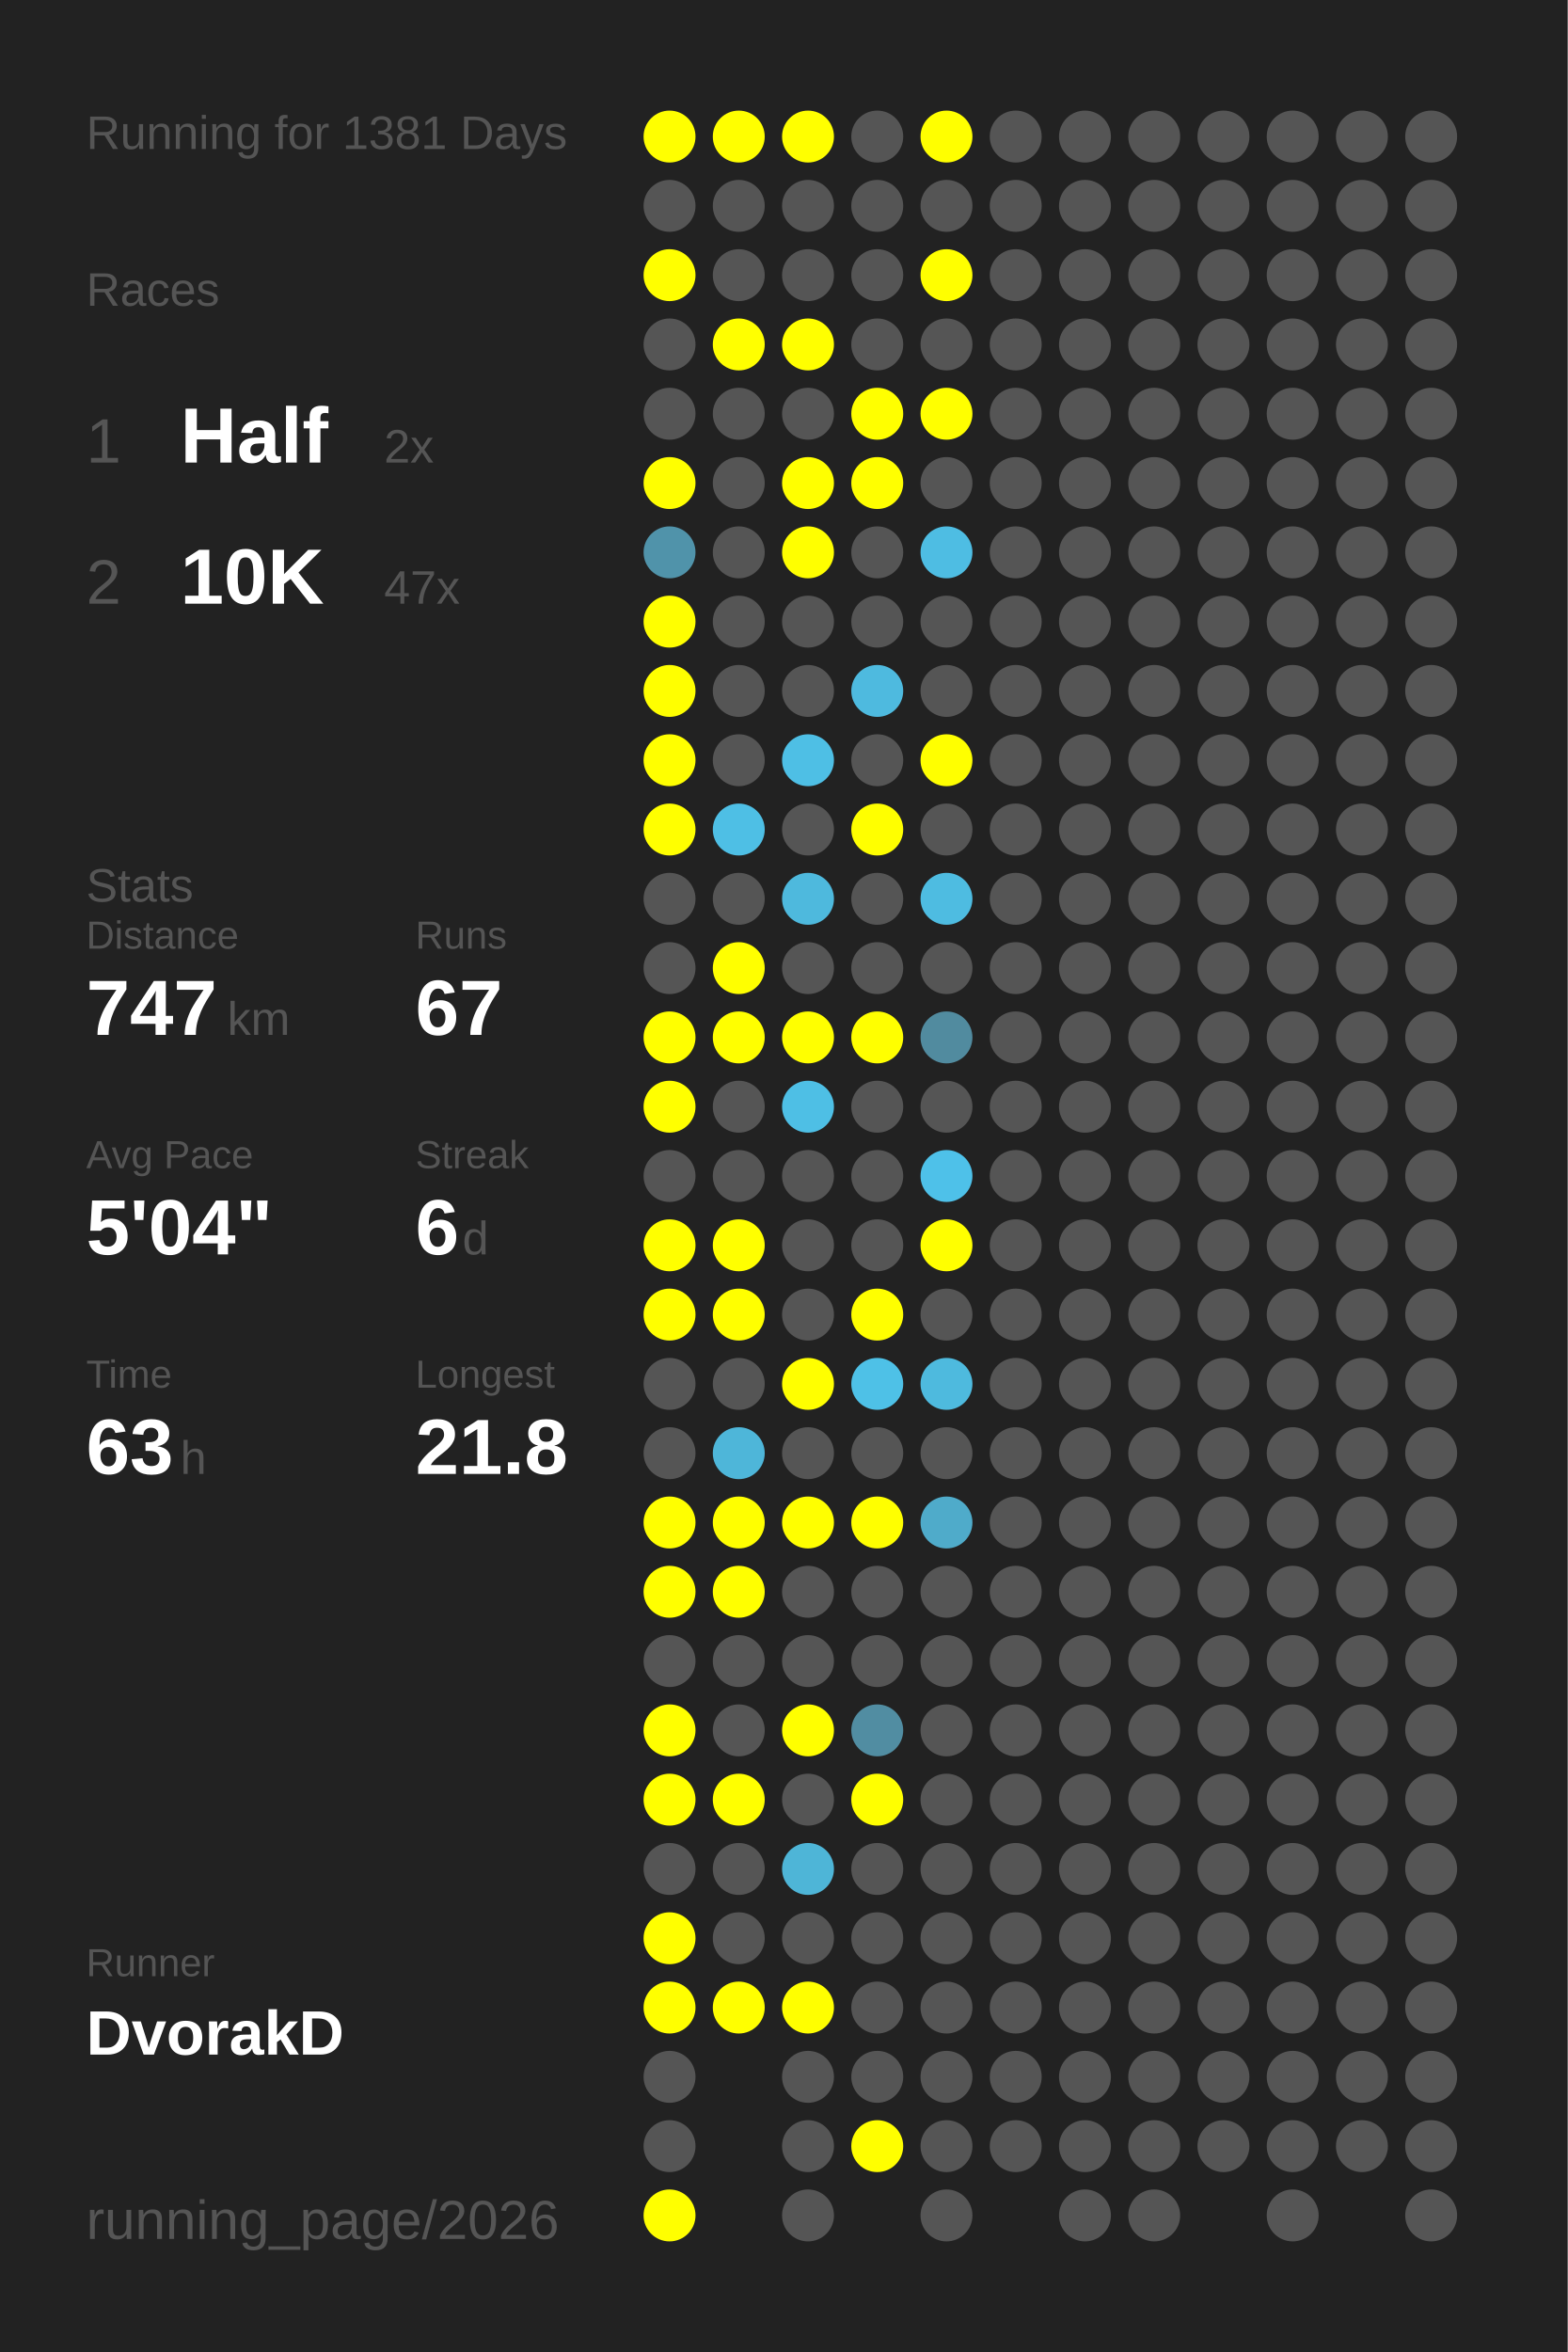
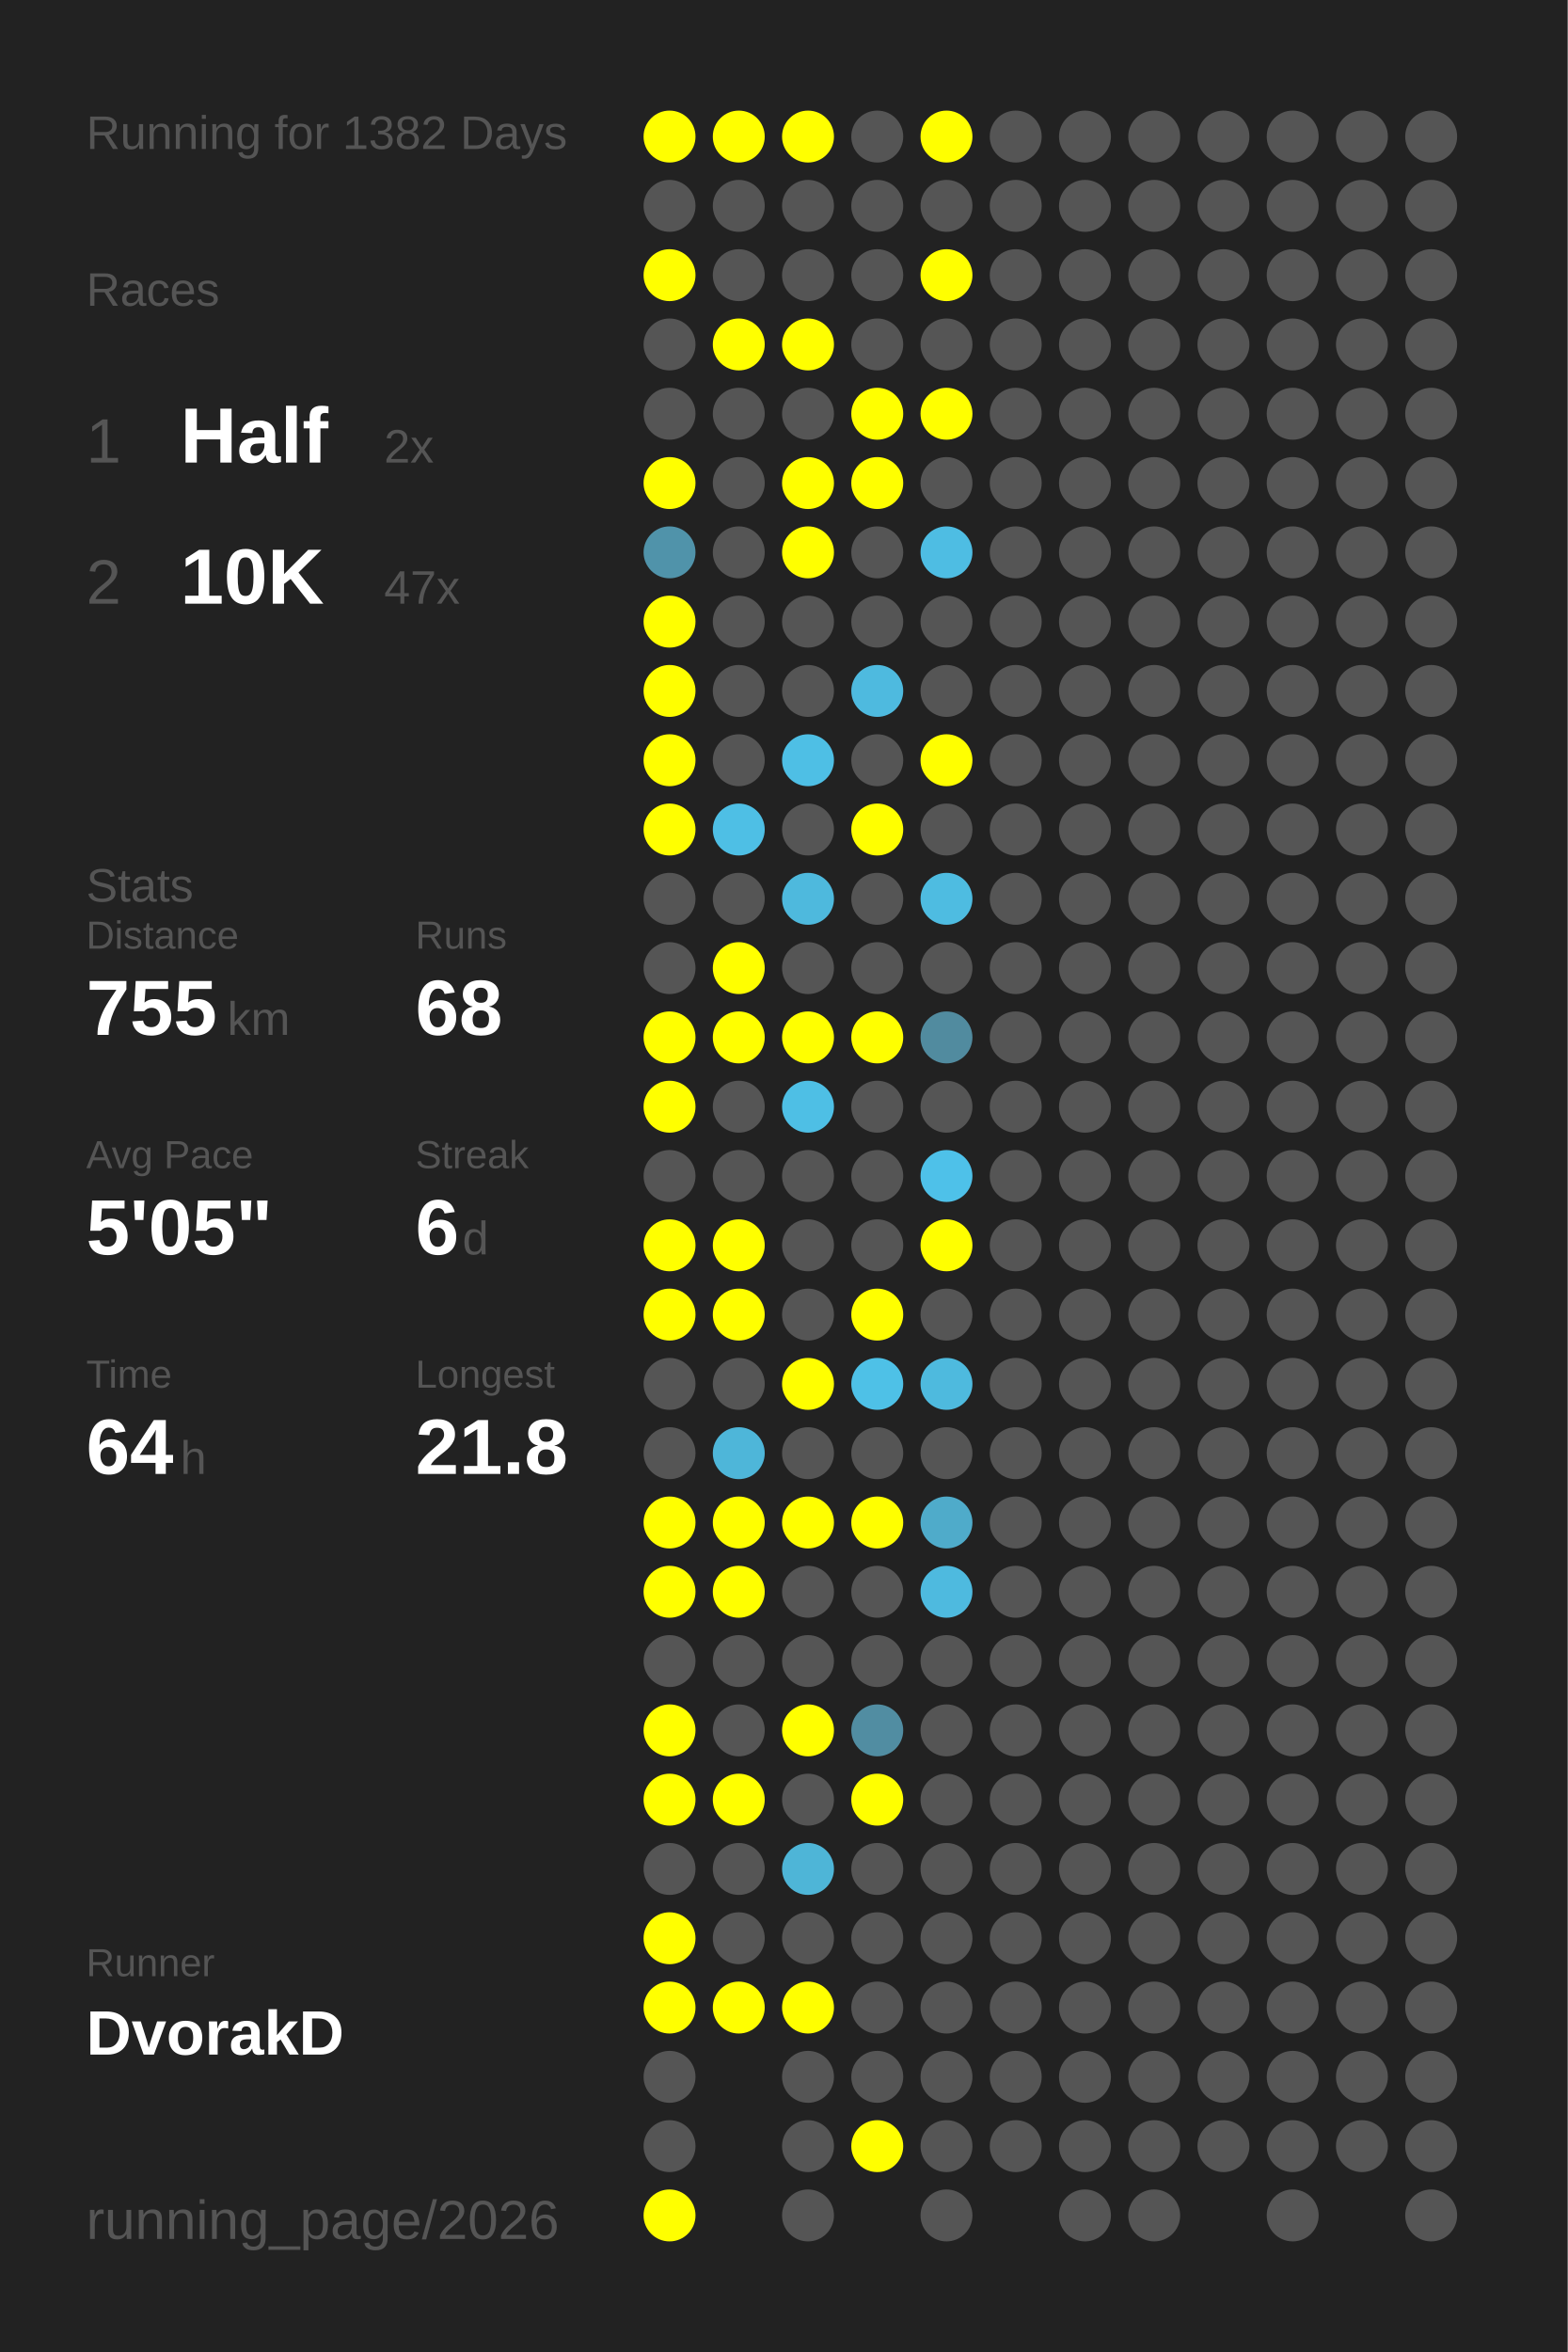
<svg xmlns="http://www.w3.org/2000/svg" baseProfile="full" height="300mm" version="1.1" viewBox="0,0,200,300" width="200mm">
  <defs />
  <rect fill="#222222" height="300" width="200" x="0" y="0" />
-   <text fill="#555555" style="font-size:6px; font-family:Arial;" x="11" y="19">Running for 1381 Days</text>
+   <text fill="#555555" style="font-size:6px; font-family:Arial;" x="11" y="19">Running for 1382 Days</text>
  <text fill="#555555" style="font-size:6px; font-family:Arial;" x="11" y="39">Races</text>
  <text fill="#555555" style="font-size:8px; font-family:Arial;" x="11" y="59">1</text>
  <text fill="#FFFFFF" style="font-size:10px; font-family:Arial; font-weight:bold;" x="23" y="59">Half</text>
  <text fill="#555555" style="font-size:6px; font-family:Arial;" x="49" y="59">2x</text>
  <text fill="#555555" style="font-size:8px; font-family:Arial;" x="11" y="77">2</text>
  <text fill="#FFFFFF" style="font-size:10px; font-family:Arial; font-weight:bold;" x="23" y="77">10K</text>
  <text fill="#555555" style="font-size:6px; font-family:Arial;" x="49" y="77">47x</text>
  <text fill="#555555" style="font-size:6px; font-family:Arial;" x="11" y="115">Stats</text>
  <text fill="#555555" style="font-size:5px; font-family:Arial;" x="11" y="121">Distance</text>
-   <text fill="#FFFFFF" style="font-size:10px; font-family:Arial; font-weight:bold;" x="11" y="132">747</text>
+   <text fill="#FFFFFF" style="font-size:10px; font-family:Arial; font-weight:bold;" x="11" y="132">755</text>
  <text fill="#555555" style="font-size:6px; font-family:Arial;" x="29" y="132">km</text>
  <text fill="#555555" style="font-size:5px; font-family:Arial;" x="53" y="121">Runs</text>
-   <text fill="#FFFFFF" style="font-size:10px; font-family:Arial; font-weight:bold;" x="53" y="132">67</text>
+   <text fill="#FFFFFF" style="font-size:10px; font-family:Arial; font-weight:bold;" x="53" y="132">68</text>
  <text fill="#555555" style="font-size:5px; font-family:Arial;" x="11" y="149">Avg Pace</text>
-   <text fill="#FFFFFF" style="font-size:10px; font-family:Arial; font-weight:bold;" x="11" y="160">5'04"</text>
+   <text fill="#FFFFFF" style="font-size:10px; font-family:Arial; font-weight:bold;" x="11" y="160">5'05"</text>
  <text fill="#555555" style="font-size:5px; font-family:Arial;" x="53" y="149">Streak</text>
  <text fill="#FFFFFF" style="font-size:10px; font-family:Arial; font-weight:bold;" x="53" y="160">6</text>
  <text fill="#555555" style="font-size:6px; font-family:Arial;" x="59" y="160">d</text>
  <text fill="#555555" style="font-size:5px; font-family:Arial;" x="11" y="177">Time</text>
-   <text fill="#FFFFFF" style="font-size:10px; font-family:Arial; font-weight:bold;" x="11" y="188">63</text>
+   <text fill="#FFFFFF" style="font-size:10px; font-family:Arial; font-weight:bold;" x="11" y="188">64</text>
  <text fill="#555555" style="font-size:6px; font-family:Arial;" x="23" y="188">h</text>
  <text fill="#555555" style="font-size:5px; font-family:Arial;" x="53" y="177">Longest</text>
  <text fill="#FFFFFF" style="font-size:10px; font-family:Arial; font-weight:bold;" x="53" y="188">21.8</text>
  <text fill="#555555" style="font-size:5px; font-family:Arial;" x="11" y="252.065">Runner</text>
  <text fill="#FFFFFF" style="font-size:8px; font-family:Arial; font-weight:bold;" x="11" y="262.065">DvorakD</text>
  <text fill="#555555" style="font-size:7px; font-family:Arial;" x="11" y="285.581">running_page/2026</text>
  <circle cx="85.417" cy="17.419" fill="#FFFF00" r="3.312" />
  <circle cx="85.417" cy="26.258" fill="#555555" r="3.312" />
  <circle cx="85.417" cy="35.097" fill="#FFFF00" r="3.312" />
  <circle cx="85.417" cy="43.935" fill="#555555" r="3.312" />
  <circle cx="85.417" cy="52.774" fill="#555555" r="3.312" />
  <circle cx="85.417" cy="61.613" fill="#FFFF00" r="3.312" />
  <circle cx="85.417" cy="70.452" fill="#5093aa" r="3.312" />
  <circle cx="85.417" cy="79.29" fill="#FFFF00" r="3.312" />
  <circle cx="85.417" cy="88.129" fill="#FFFF00" r="3.312" />
  <circle cx="85.417" cy="96.968" fill="#FFFF00" r="3.312" />
  <circle cx="85.417" cy="105.806" fill="#FFFF00" r="3.312" />
  <circle cx="85.417" cy="114.645" fill="#555555" r="3.312" />
  <circle cx="85.417" cy="123.484" fill="#555555" r="3.312" />
  <circle cx="85.417" cy="132.323" fill="#FFFF00" r="3.312" />
  <circle cx="85.417" cy="141.161" fill="#FFFF00" r="3.312" />
  <circle cx="85.417" cy="150" fill="#555555" r="3.312" />
  <circle cx="85.417" cy="158.839" fill="#FFFF00" r="3.312" />
  <circle cx="85.417" cy="167.677" fill="#FFFF00" r="3.312" />
  <circle cx="85.417" cy="176.516" fill="#555555" r="3.312" />
  <circle cx="85.417" cy="185.355" fill="#555555" r="3.312" />
  <circle cx="85.417" cy="194.194" fill="#FFFF00" r="3.312" />
  <circle cx="85.417" cy="203.032" fill="#FFFF00" r="3.312" />
  <circle cx="85.417" cy="211.871" fill="#555555" r="3.312" />
  <circle cx="85.417" cy="220.71" fill="#FFFF00" r="3.312" />
  <circle cx="85.417" cy="229.548" fill="#FFFF00" r="3.312" />
  <circle cx="85.417" cy="238.387" fill="#555555" r="3.312" />
  <circle cx="85.417" cy="247.226" fill="#FFFF00" r="3.312" />
  <circle cx="85.417" cy="256.065" fill="#FFFF00" r="3.312" />
  <circle cx="85.417" cy="264.903" fill="#555555" r="3.312" />
  <circle cx="85.417" cy="273.742" fill="#555555" r="3.312" />
  <circle cx="85.417" cy="282.581" fill="#FFFF00" r="3.312" />
  <circle cx="94.25" cy="17.419" fill="#FFFF00" r="3.312" />
  <circle cx="94.25" cy="26.258" fill="#555555" r="3.312" />
  <circle cx="94.25" cy="35.097" fill="#555555" r="3.312" />
  <circle cx="94.25" cy="43.935" fill="#FFFF00" r="3.312" />
  <circle cx="94.25" cy="52.774" fill="#555555" r="3.312" />
  <circle cx="94.25" cy="61.613" fill="#555555" r="3.312" />
  <circle cx="94.25" cy="70.452" fill="#555555" r="3.312" />
  <circle cx="94.25" cy="79.29" fill="#555555" r="3.312" />
  <circle cx="94.25" cy="88.129" fill="#555555" r="3.312" />
  <circle cx="94.25" cy="96.968" fill="#555555" r="3.312" />
  <circle cx="94.25" cy="105.806" fill="#4ebfe5" r="3.312" />
  <circle cx="94.25" cy="114.645" fill="#555555" r="3.312" />
  <circle cx="94.25" cy="123.484" fill="#FFFF00" r="3.312" />
  <circle cx="94.25" cy="132.323" fill="#FFFF00" r="3.312" />
  <circle cx="94.25" cy="141.161" fill="#555555" r="3.312" />
  <circle cx="94.25" cy="150" fill="#555555" r="3.312" />
  <circle cx="94.25" cy="158.839" fill="#FFFF00" r="3.312" />
  <circle cx="94.25" cy="167.677" fill="#FFFF00" r="3.312" />
  <circle cx="94.25" cy="176.516" fill="#555555" r="3.312" />
  <circle cx="94.25" cy="185.355" fill="#4eb6d9" r="3.312" />
  <circle cx="94.25" cy="194.194" fill="#FFFF00" r="3.312" />
  <circle cx="94.25" cy="203.032" fill="#FFFF00" r="3.312" />
  <circle cx="94.25" cy="211.871" fill="#555555" r="3.312" />
  <circle cx="94.25" cy="220.71" fill="#555555" r="3.312" />
  <circle cx="94.25" cy="229.548" fill="#FFFF00" r="3.312" />
  <circle cx="94.25" cy="238.387" fill="#555555" r="3.312" />
  <circle cx="94.25" cy="247.226" fill="#555555" r="3.312" />
  <circle cx="94.25" cy="256.065" fill="#FFFF00" r="3.312" />
  <circle cx="103.083" cy="17.419" fill="#FFFF00" r="3.312" />
  <circle cx="103.083" cy="26.258" fill="#555555" r="3.312" />
  <circle cx="103.083" cy="35.097" fill="#555555" r="3.312" />
  <circle cx="103.083" cy="43.935" fill="#FFFF00" r="3.312" />
  <circle cx="103.083" cy="52.774" fill="#555555" r="3.312" />
  <circle cx="103.083" cy="61.613" fill="#FFFF00" r="3.312" />
  <circle cx="103.083" cy="70.452" fill="#FFFF00" r="3.312" />
  <circle cx="103.083" cy="79.29" fill="#555555" r="3.312" />
  <circle cx="103.083" cy="88.129" fill="#555555" r="3.312" />
  <circle cx="103.083" cy="96.968" fill="#4ebfe5" r="3.312" />
  <circle cx="103.083" cy="105.806" fill="#555555" r="3.312" />
  <circle cx="103.083" cy="114.645" fill="#4eb9dd" r="3.312" />
  <circle cx="103.083" cy="123.484" fill="#555555" r="3.312" />
  <circle cx="103.083" cy="132.323" fill="#FFFF00" r="3.312" />
  <circle cx="103.083" cy="141.161" fill="#4ebfe5" r="3.312" />
  <circle cx="103.083" cy="150" fill="#555555" r="3.312" />
  <circle cx="103.083" cy="158.839" fill="#555555" r="3.312" />
  <circle cx="103.083" cy="167.677" fill="#555555" r="3.312" />
  <circle cx="103.083" cy="176.516" fill="#FFFF00" r="3.312" />
  <circle cx="103.083" cy="185.355" fill="#555555" r="3.312" />
  <circle cx="103.083" cy="194.194" fill="#FFFF00" r="3.312" />
  <circle cx="103.083" cy="203.032" fill="#555555" r="3.312" />
  <circle cx="103.083" cy="211.871" fill="#555555" r="3.312" />
  <circle cx="103.083" cy="220.71" fill="#FFFF00" r="3.312" />
  <circle cx="103.083" cy="229.548" fill="#555555" r="3.312" />
  <circle cx="103.083" cy="238.387" fill="#4eb5d7" r="3.312" />
  <circle cx="103.083" cy="247.226" fill="#555555" r="3.312" />
  <circle cx="103.083" cy="256.065" fill="#FFFF00" r="3.312" />
  <circle cx="103.083" cy="264.903" fill="#555555" r="3.312" />
  <circle cx="103.083" cy="273.742" fill="#555555" r="3.312" />
  <circle cx="103.083" cy="282.581" fill="#555555" r="3.312" />
  <circle cx="111.917" cy="17.419" fill="#555555" r="3.312" />
  <circle cx="111.917" cy="26.258" fill="#555555" r="3.312" />
  <circle cx="111.917" cy="35.097" fill="#555555" r="3.312" />
  <circle cx="111.917" cy="43.935" fill="#555555" r="3.312" />
  <circle cx="111.917" cy="52.774" fill="#FFFF00" r="3.312" />
  <circle cx="111.917" cy="61.613" fill="#FFFF00" r="3.312" />
  <circle cx="111.917" cy="70.452" fill="#555555" r="3.312" />
  <circle cx="111.917" cy="79.29" fill="#555555" r="3.312" />
  <circle cx="111.917" cy="88.129" fill="#4ebadf" r="3.312" />
  <circle cx="111.917" cy="96.968" fill="#555555" r="3.312" />
  <circle cx="111.917" cy="105.806" fill="#FFFF00" r="3.312" />
  <circle cx="111.917" cy="114.645" fill="#555555" r="3.312" />
  <circle cx="111.917" cy="123.484" fill="#555555" r="3.312" />
  <circle cx="111.917" cy="132.323" fill="#FFFF00" r="3.312" />
  <circle cx="111.917" cy="141.161" fill="#555555" r="3.312" />
  <circle cx="111.917" cy="150" fill="#555555" r="3.312" />
  <circle cx="111.917" cy="158.839" fill="#555555" r="3.312" />
  <circle cx="111.917" cy="167.677" fill="#FFFF00" r="3.312" />
  <circle cx="111.917" cy="176.516" fill="#4ec1e7" r="3.312" />
  <circle cx="111.917" cy="185.355" fill="#555555" r="3.312" />
  <circle cx="111.917" cy="194.194" fill="#FFFF00" r="3.312" />
  <circle cx="111.917" cy="203.032" fill="#555555" r="3.312" />
  <circle cx="111.917" cy="211.871" fill="#555555" r="3.312" />
  <circle cx="111.917" cy="220.71" fill="#518da2" r="3.312" />
  <circle cx="111.917" cy="229.548" fill="#FFFF00" r="3.312" />
  <circle cx="111.917" cy="238.387" fill="#555555" r="3.312" />
  <circle cx="111.917" cy="247.226" fill="#555555" r="3.312" />
  <circle cx="111.917" cy="256.065" fill="#555555" r="3.312" />
  <circle cx="111.917" cy="264.903" fill="#555555" r="3.312" />
  <circle cx="111.917" cy="273.742" fill="#FFFF00" r="3.312" />
  <circle cx="120.75" cy="17.419" fill="#FFFF00" r="3.312" />
  <circle cx="120.75" cy="26.258" fill="#555555" r="3.312" />
  <circle cx="120.75" cy="35.097" fill="#FFFF00" r="3.312" />
  <circle cx="120.75" cy="43.935" fill="#555555" r="3.312" />
  <circle cx="120.75" cy="52.774" fill="#FFFF00" r="3.312" />
  <circle cx="120.75" cy="61.613" fill="#555555" r="3.312" />
  <circle cx="120.75" cy="70.452" fill="#4ebde3" r="3.312" />
  <circle cx="120.75" cy="79.29" fill="#555555" r="3.312" />
  <circle cx="120.75" cy="88.129" fill="#555555" r="3.312" />
  <circle cx="120.75" cy="96.968" fill="#FFFF00" r="3.312" />
  <circle cx="120.75" cy="105.806" fill="#555555" r="3.312" />
  <circle cx="120.75" cy="114.645" fill="#4ebce1" r="3.312" />
  <circle cx="120.75" cy="123.484" fill="#555555" r="3.312" />
  <circle cx="120.75" cy="132.323" fill="#518b9f" r="3.312" />
  <circle cx="120.75" cy="141.161" fill="#555555" r="3.312" />
  <circle cx="120.75" cy="150" fill="#4ec1e9" r="3.312" />
  <circle cx="120.75" cy="158.839" fill="#FFFF00" r="3.312" />
  <circle cx="120.75" cy="167.677" fill="#555555" r="3.312" />
  <circle cx="120.75" cy="176.516" fill="#4ebade" r="3.312" />
  <circle cx="120.75" cy="185.355" fill="#555555" r="3.312" />
  <circle cx="120.75" cy="194.194" fill="#4fabca" r="3.312" />
-   <circle cx="120.75" cy="203.032" fill="#555555" r="3.312" />
+   <circle cx="120.75" cy="203.032" fill="#4ebadf" r="3.312" />
  <circle cx="120.75" cy="211.871" fill="#555555" r="3.312" />
  <circle cx="120.75" cy="220.71" fill="#555555" r="3.312" />
  <circle cx="120.75" cy="229.548" fill="#555555" r="3.312" />
  <circle cx="120.75" cy="238.387" fill="#555555" r="3.312" />
  <circle cx="120.75" cy="247.226" fill="#555555" r="3.312" />
  <circle cx="120.75" cy="256.065" fill="#555555" r="3.312" />
  <circle cx="120.75" cy="264.903" fill="#555555" r="3.312" />
  <circle cx="120.75" cy="273.742" fill="#555555" r="3.312" />
  <circle cx="120.75" cy="282.581" fill="#555555" r="3.312" />
  <circle cx="129.583" cy="17.419" fill="#555555" r="3.312" />
  <circle cx="129.583" cy="26.258" fill="#555555" r="3.312" />
  <circle cx="129.583" cy="35.097" fill="#555555" r="3.312" />
  <circle cx="129.583" cy="43.935" fill="#555555" r="3.312" />
  <circle cx="129.583" cy="52.774" fill="#555555" r="3.312" />
  <circle cx="129.583" cy="61.613" fill="#555555" r="3.312" />
  <circle cx="129.583" cy="70.452" fill="#555555" r="3.312" />
  <circle cx="129.583" cy="79.29" fill="#555555" r="3.312" />
  <circle cx="129.583" cy="88.129" fill="#555555" r="3.312" />
  <circle cx="129.583" cy="96.968" fill="#555555" r="3.312" />
  <circle cx="129.583" cy="105.806" fill="#555555" r="3.312" />
  <circle cx="129.583" cy="114.645" fill="#555555" r="3.312" />
  <circle cx="129.583" cy="123.484" fill="#555555" r="3.312" />
  <circle cx="129.583" cy="132.323" fill="#555555" r="3.312" />
  <circle cx="129.583" cy="141.161" fill="#555555" r="3.312" />
  <circle cx="129.583" cy="150" fill="#555555" r="3.312" />
  <circle cx="129.583" cy="158.839" fill="#555555" r="3.312" />
  <circle cx="129.583" cy="167.677" fill="#555555" r="3.312" />
  <circle cx="129.583" cy="176.516" fill="#555555" r="3.312" />
  <circle cx="129.583" cy="185.355" fill="#555555" r="3.312" />
  <circle cx="129.583" cy="194.194" fill="#555555" r="3.312" />
  <circle cx="129.583" cy="203.032" fill="#555555" r="3.312" />
  <circle cx="129.583" cy="211.871" fill="#555555" r="3.312" />
  <circle cx="129.583" cy="220.71" fill="#555555" r="3.312" />
  <circle cx="129.583" cy="229.548" fill="#555555" r="3.312" />
  <circle cx="129.583" cy="238.387" fill="#555555" r="3.312" />
  <circle cx="129.583" cy="247.226" fill="#555555" r="3.312" />
  <circle cx="129.583" cy="256.065" fill="#555555" r="3.312" />
  <circle cx="129.583" cy="264.903" fill="#555555" r="3.312" />
  <circle cx="129.583" cy="273.742" fill="#555555" r="3.312" />
  <circle cx="138.417" cy="17.419" fill="#555555" r="3.312" />
  <circle cx="138.417" cy="26.258" fill="#555555" r="3.312" />
  <circle cx="138.417" cy="35.097" fill="#555555" r="3.312" />
  <circle cx="138.417" cy="43.935" fill="#555555" r="3.312" />
  <circle cx="138.417" cy="52.774" fill="#555555" r="3.312" />
  <circle cx="138.417" cy="61.613" fill="#555555" r="3.312" />
  <circle cx="138.417" cy="70.452" fill="#555555" r="3.312" />
  <circle cx="138.417" cy="79.29" fill="#555555" r="3.312" />
  <circle cx="138.417" cy="88.129" fill="#555555" r="3.312" />
  <circle cx="138.417" cy="96.968" fill="#555555" r="3.312" />
  <circle cx="138.417" cy="105.806" fill="#555555" r="3.312" />
  <circle cx="138.417" cy="114.645" fill="#555555" r="3.312" />
  <circle cx="138.417" cy="123.484" fill="#555555" r="3.312" />
  <circle cx="138.417" cy="132.323" fill="#555555" r="3.312" />
  <circle cx="138.417" cy="141.161" fill="#555555" r="3.312" />
  <circle cx="138.417" cy="150" fill="#555555" r="3.312" />
  <circle cx="138.417" cy="158.839" fill="#555555" r="3.312" />
  <circle cx="138.417" cy="167.677" fill="#555555" r="3.312" />
  <circle cx="138.417" cy="176.516" fill="#555555" r="3.312" />
  <circle cx="138.417" cy="185.355" fill="#555555" r="3.312" />
  <circle cx="138.417" cy="194.194" fill="#555555" r="3.312" />
  <circle cx="138.417" cy="203.032" fill="#555555" r="3.312" />
  <circle cx="138.417" cy="211.871" fill="#555555" r="3.312" />
  <circle cx="138.417" cy="220.71" fill="#555555" r="3.312" />
  <circle cx="138.417" cy="229.548" fill="#555555" r="3.312" />
  <circle cx="138.417" cy="238.387" fill="#555555" r="3.312" />
  <circle cx="138.417" cy="247.226" fill="#555555" r="3.312" />
  <circle cx="138.417" cy="256.065" fill="#555555" r="3.312" />
  <circle cx="138.417" cy="264.903" fill="#555555" r="3.312" />
  <circle cx="138.417" cy="273.742" fill="#555555" r="3.312" />
  <circle cx="138.417" cy="282.581" fill="#555555" r="3.312" />
  <circle cx="147.25" cy="17.419" fill="#555555" r="3.312" />
  <circle cx="147.25" cy="26.258" fill="#555555" r="3.312" />
  <circle cx="147.25" cy="35.097" fill="#555555" r="3.312" />
  <circle cx="147.25" cy="43.935" fill="#555555" r="3.312" />
  <circle cx="147.25" cy="52.774" fill="#555555" r="3.312" />
  <circle cx="147.25" cy="61.613" fill="#555555" r="3.312" />
  <circle cx="147.25" cy="70.452" fill="#555555" r="3.312" />
  <circle cx="147.25" cy="79.29" fill="#555555" r="3.312" />
  <circle cx="147.25" cy="88.129" fill="#555555" r="3.312" />
  <circle cx="147.25" cy="96.968" fill="#555555" r="3.312" />
  <circle cx="147.25" cy="105.806" fill="#555555" r="3.312" />
  <circle cx="147.25" cy="114.645" fill="#555555" r="3.312" />
  <circle cx="147.25" cy="123.484" fill="#555555" r="3.312" />
  <circle cx="147.25" cy="132.323" fill="#555555" r="3.312" />
  <circle cx="147.25" cy="141.161" fill="#555555" r="3.312" />
  <circle cx="147.25" cy="150" fill="#555555" r="3.312" />
  <circle cx="147.25" cy="158.839" fill="#555555" r="3.312" />
  <circle cx="147.25" cy="167.677" fill="#555555" r="3.312" />
  <circle cx="147.25" cy="176.516" fill="#555555" r="3.312" />
  <circle cx="147.25" cy="185.355" fill="#555555" r="3.312" />
  <circle cx="147.25" cy="194.194" fill="#555555" r="3.312" />
  <circle cx="147.25" cy="203.032" fill="#555555" r="3.312" />
  <circle cx="147.25" cy="211.871" fill="#555555" r="3.312" />
  <circle cx="147.25" cy="220.71" fill="#555555" r="3.312" />
  <circle cx="147.25" cy="229.548" fill="#555555" r="3.312" />
  <circle cx="147.25" cy="238.387" fill="#555555" r="3.312" />
  <circle cx="147.25" cy="247.226" fill="#555555" r="3.312" />
  <circle cx="147.25" cy="256.065" fill="#555555" r="3.312" />
  <circle cx="147.25" cy="264.903" fill="#555555" r="3.312" />
  <circle cx="147.25" cy="273.742" fill="#555555" r="3.312" />
  <circle cx="147.25" cy="282.581" fill="#555555" r="3.312" />
  <circle cx="156.083" cy="17.419" fill="#555555" r="3.312" />
  <circle cx="156.083" cy="26.258" fill="#555555" r="3.312" />
  <circle cx="156.083" cy="35.097" fill="#555555" r="3.312" />
  <circle cx="156.083" cy="43.935" fill="#555555" r="3.312" />
  <circle cx="156.083" cy="52.774" fill="#555555" r="3.312" />
  <circle cx="156.083" cy="61.613" fill="#555555" r="3.312" />
  <circle cx="156.083" cy="70.452" fill="#555555" r="3.312" />
  <circle cx="156.083" cy="79.29" fill="#555555" r="3.312" />
  <circle cx="156.083" cy="88.129" fill="#555555" r="3.312" />
  <circle cx="156.083" cy="96.968" fill="#555555" r="3.312" />
  <circle cx="156.083" cy="105.806" fill="#555555" r="3.312" />
  <circle cx="156.083" cy="114.645" fill="#555555" r="3.312" />
  <circle cx="156.083" cy="123.484" fill="#555555" r="3.312" />
  <circle cx="156.083" cy="132.323" fill="#555555" r="3.312" />
  <circle cx="156.083" cy="141.161" fill="#555555" r="3.312" />
  <circle cx="156.083" cy="150" fill="#555555" r="3.312" />
  <circle cx="156.083" cy="158.839" fill="#555555" r="3.312" />
  <circle cx="156.083" cy="167.677" fill="#555555" r="3.312" />
  <circle cx="156.083" cy="176.516" fill="#555555" r="3.312" />
  <circle cx="156.083" cy="185.355" fill="#555555" r="3.312" />
  <circle cx="156.083" cy="194.194" fill="#555555" r="3.312" />
  <circle cx="156.083" cy="203.032" fill="#555555" r="3.312" />
  <circle cx="156.083" cy="211.871" fill="#555555" r="3.312" />
  <circle cx="156.083" cy="220.71" fill="#555555" r="3.312" />
  <circle cx="156.083" cy="229.548" fill="#555555" r="3.312" />
  <circle cx="156.083" cy="238.387" fill="#555555" r="3.312" />
  <circle cx="156.083" cy="247.226" fill="#555555" r="3.312" />
  <circle cx="156.083" cy="256.065" fill="#555555" r="3.312" />
  <circle cx="156.083" cy="264.903" fill="#555555" r="3.312" />
  <circle cx="156.083" cy="273.742" fill="#555555" r="3.312" />
  <circle cx="164.917" cy="17.419" fill="#555555" r="3.312" />
  <circle cx="164.917" cy="26.258" fill="#555555" r="3.312" />
  <circle cx="164.917" cy="35.097" fill="#555555" r="3.312" />
  <circle cx="164.917" cy="43.935" fill="#555555" r="3.312" />
  <circle cx="164.917" cy="52.774" fill="#555555" r="3.312" />
  <circle cx="164.917" cy="61.613" fill="#555555" r="3.312" />
  <circle cx="164.917" cy="70.452" fill="#555555" r="3.312" />
  <circle cx="164.917" cy="79.29" fill="#555555" r="3.312" />
  <circle cx="164.917" cy="88.129" fill="#555555" r="3.312" />
  <circle cx="164.917" cy="96.968" fill="#555555" r="3.312" />
  <circle cx="164.917" cy="105.806" fill="#555555" r="3.312" />
  <circle cx="164.917" cy="114.645" fill="#555555" r="3.312" />
  <circle cx="164.917" cy="123.484" fill="#555555" r="3.312" />
  <circle cx="164.917" cy="132.323" fill="#555555" r="3.312" />
  <circle cx="164.917" cy="141.161" fill="#555555" r="3.312" />
  <circle cx="164.917" cy="150" fill="#555555" r="3.312" />
  <circle cx="164.917" cy="158.839" fill="#555555" r="3.312" />
  <circle cx="164.917" cy="167.677" fill="#555555" r="3.312" />
  <circle cx="164.917" cy="176.516" fill="#555555" r="3.312" />
  <circle cx="164.917" cy="185.355" fill="#555555" r="3.312" />
  <circle cx="164.917" cy="194.194" fill="#555555" r="3.312" />
  <circle cx="164.917" cy="203.032" fill="#555555" r="3.312" />
  <circle cx="164.917" cy="211.871" fill="#555555" r="3.312" />
  <circle cx="164.917" cy="220.71" fill="#555555" r="3.312" />
  <circle cx="164.917" cy="229.548" fill="#555555" r="3.312" />
  <circle cx="164.917" cy="238.387" fill="#555555" r="3.312" />
  <circle cx="164.917" cy="247.226" fill="#555555" r="3.312" />
  <circle cx="164.917" cy="256.065" fill="#555555" r="3.312" />
  <circle cx="164.917" cy="264.903" fill="#555555" r="3.312" />
  <circle cx="164.917" cy="273.742" fill="#555555" r="3.312" />
  <circle cx="164.917" cy="282.581" fill="#555555" r="3.312" />
  <circle cx="173.75" cy="17.419" fill="#555555" r="3.312" />
  <circle cx="173.75" cy="26.258" fill="#555555" r="3.312" />
  <circle cx="173.75" cy="35.097" fill="#555555" r="3.312" />
  <circle cx="173.75" cy="43.935" fill="#555555" r="3.312" />
  <circle cx="173.75" cy="52.774" fill="#555555" r="3.312" />
  <circle cx="173.75" cy="61.613" fill="#555555" r="3.312" />
  <circle cx="173.75" cy="70.452" fill="#555555" r="3.312" />
  <circle cx="173.75" cy="79.29" fill="#555555" r="3.312" />
  <circle cx="173.75" cy="88.129" fill="#555555" r="3.312" />
  <circle cx="173.75" cy="96.968" fill="#555555" r="3.312" />
  <circle cx="173.75" cy="105.806" fill="#555555" r="3.312" />
  <circle cx="173.75" cy="114.645" fill="#555555" r="3.312" />
  <circle cx="173.75" cy="123.484" fill="#555555" r="3.312" />
  <circle cx="173.75" cy="132.323" fill="#555555" r="3.312" />
  <circle cx="173.75" cy="141.161" fill="#555555" r="3.312" />
  <circle cx="173.75" cy="150" fill="#555555" r="3.312" />
  <circle cx="173.75" cy="158.839" fill="#555555" r="3.312" />
  <circle cx="173.75" cy="167.677" fill="#555555" r="3.312" />
  <circle cx="173.75" cy="176.516" fill="#555555" r="3.312" />
  <circle cx="173.75" cy="185.355" fill="#555555" r="3.312" />
  <circle cx="173.75" cy="194.194" fill="#555555" r="3.312" />
  <circle cx="173.75" cy="203.032" fill="#555555" r="3.312" />
  <circle cx="173.75" cy="211.871" fill="#555555" r="3.312" />
  <circle cx="173.75" cy="220.71" fill="#555555" r="3.312" />
  <circle cx="173.75" cy="229.548" fill="#555555" r="3.312" />
  <circle cx="173.75" cy="238.387" fill="#555555" r="3.312" />
  <circle cx="173.75" cy="247.226" fill="#555555" r="3.312" />
  <circle cx="173.75" cy="256.065" fill="#555555" r="3.312" />
  <circle cx="173.75" cy="264.903" fill="#555555" r="3.312" />
  <circle cx="173.75" cy="273.742" fill="#555555" r="3.312" />
  <circle cx="182.583" cy="17.419" fill="#555555" r="3.312" />
  <circle cx="182.583" cy="26.258" fill="#555555" r="3.312" />
  <circle cx="182.583" cy="35.097" fill="#555555" r="3.312" />
  <circle cx="182.583" cy="43.935" fill="#555555" r="3.312" />
  <circle cx="182.583" cy="52.774" fill="#555555" r="3.312" />
  <circle cx="182.583" cy="61.613" fill="#555555" r="3.312" />
  <circle cx="182.583" cy="70.452" fill="#555555" r="3.312" />
  <circle cx="182.583" cy="79.29" fill="#555555" r="3.312" />
  <circle cx="182.583" cy="88.129" fill="#555555" r="3.312" />
  <circle cx="182.583" cy="96.968" fill="#555555" r="3.312" />
  <circle cx="182.583" cy="105.806" fill="#555555" r="3.312" />
  <circle cx="182.583" cy="114.645" fill="#555555" r="3.312" />
  <circle cx="182.583" cy="123.484" fill="#555555" r="3.312" />
  <circle cx="182.583" cy="132.323" fill="#555555" r="3.312" />
  <circle cx="182.583" cy="141.161" fill="#555555" r="3.312" />
  <circle cx="182.583" cy="150" fill="#555555" r="3.312" />
  <circle cx="182.583" cy="158.839" fill="#555555" r="3.312" />
  <circle cx="182.583" cy="167.677" fill="#555555" r="3.312" />
  <circle cx="182.583" cy="176.516" fill="#555555" r="3.312" />
  <circle cx="182.583" cy="185.355" fill="#555555" r="3.312" />
  <circle cx="182.583" cy="194.194" fill="#555555" r="3.312" />
  <circle cx="182.583" cy="203.032" fill="#555555" r="3.312" />
  <circle cx="182.583" cy="211.871" fill="#555555" r="3.312" />
  <circle cx="182.583" cy="220.71" fill="#555555" r="3.312" />
  <circle cx="182.583" cy="229.548" fill="#555555" r="3.312" />
  <circle cx="182.583" cy="238.387" fill="#555555" r="3.312" />
  <circle cx="182.583" cy="247.226" fill="#555555" r="3.312" />
  <circle cx="182.583" cy="256.065" fill="#555555" r="3.312" />
  <circle cx="182.583" cy="264.903" fill="#555555" r="3.312" />
  <circle cx="182.583" cy="273.742" fill="#555555" r="3.312" />
  <circle cx="182.583" cy="282.581" fill="#555555" r="3.312" />
</svg>
